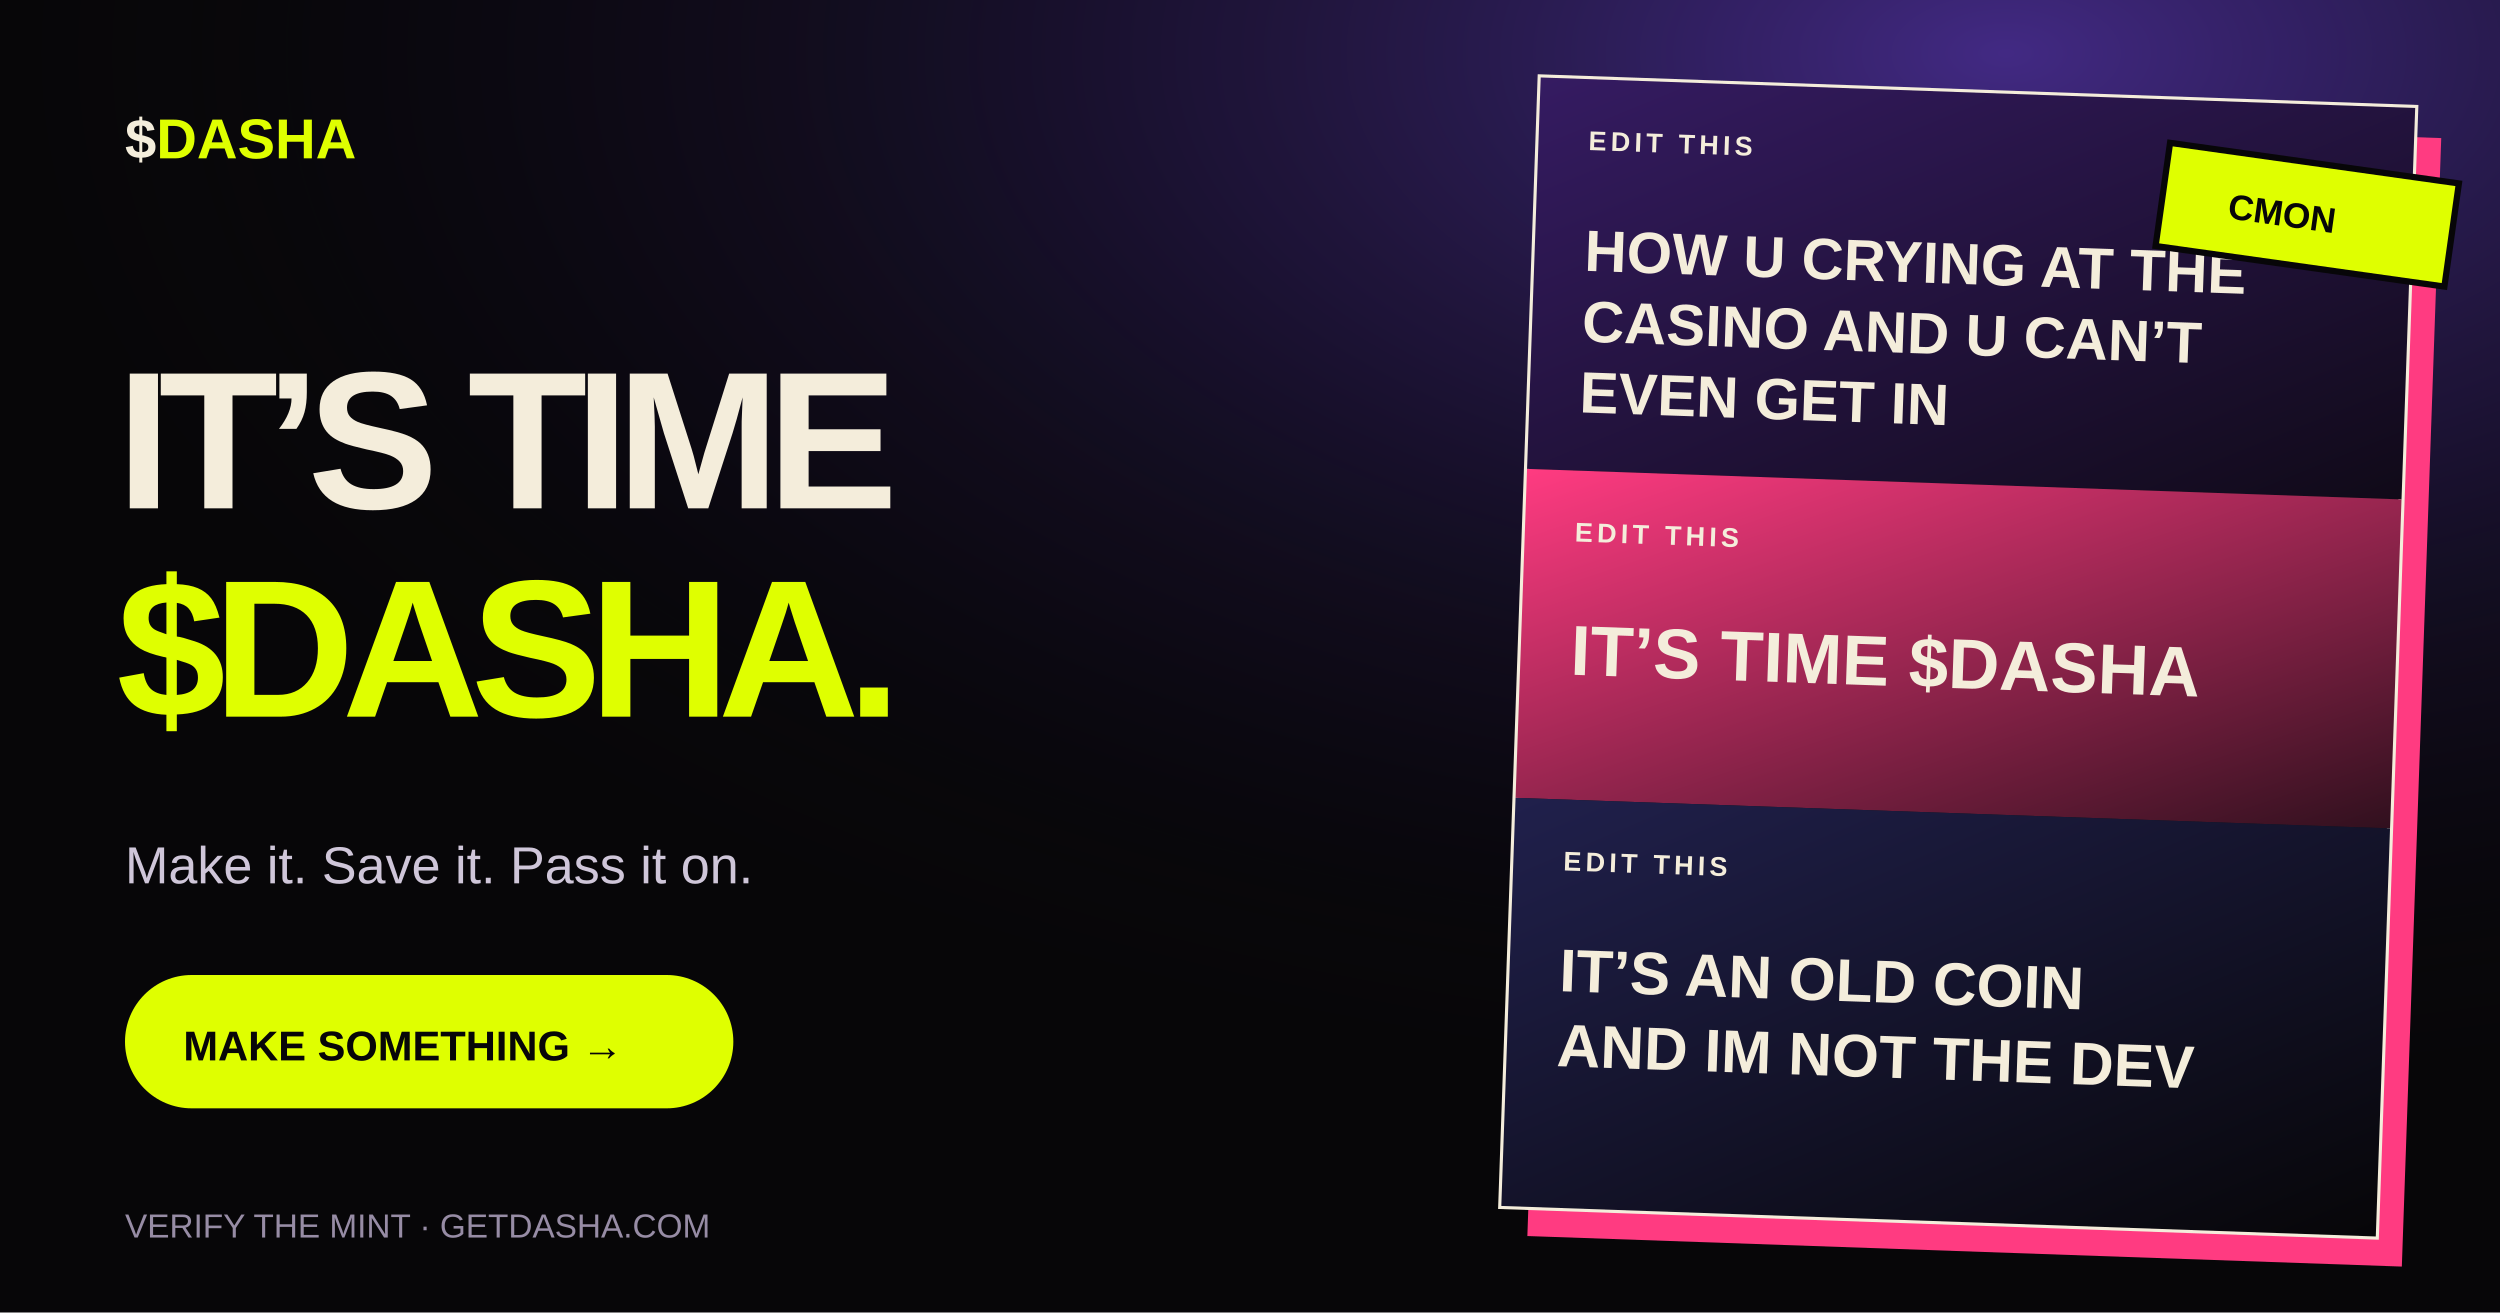
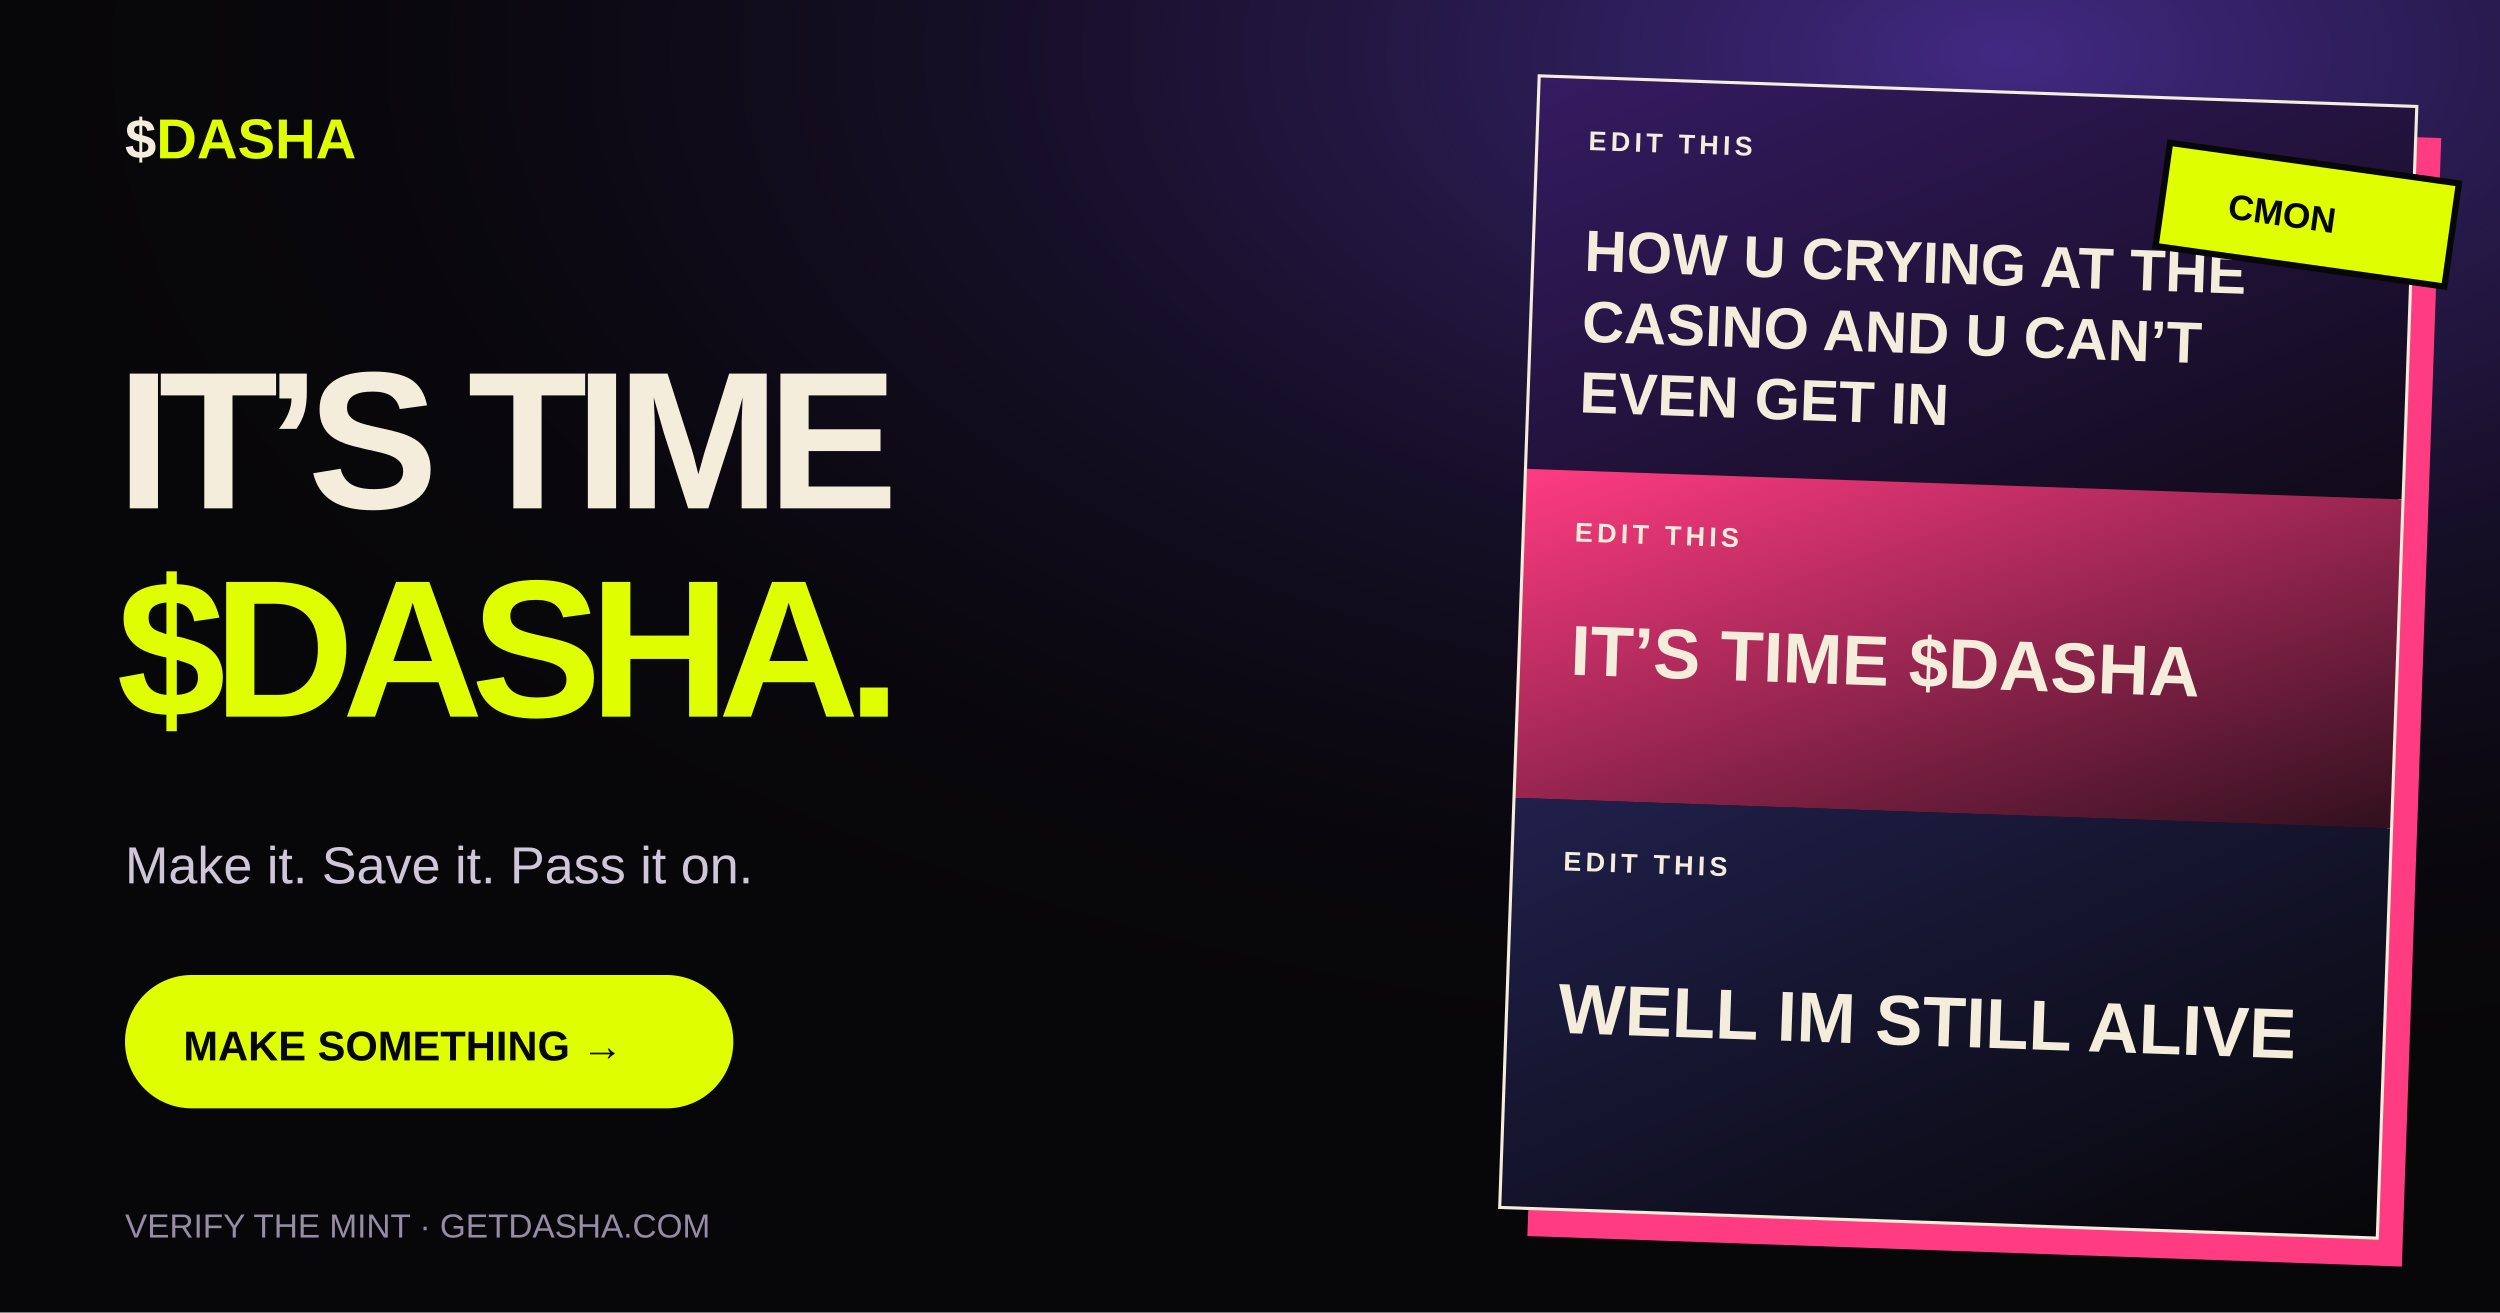
<svg xmlns="http://www.w3.org/2000/svg" viewBox="0 0 1200 630" width="1200" height="630" role="img" aria-labelledby="title desc">
  <defs>
    <radialGradient id="glow" cx="80%" cy="4%" r="82%">
      <stop stop-color="#7c4dff" stop-opacity=".5" />
      <stop offset="1" stop-color="#070608" stop-opacity="0" />
    </radialGradient>
    <linearGradient id="violet" x2="1" y2="1">
      <stop stop-color="#351b62" />
      <stop offset="1" stop-color="#100a18" />
    </linearGradient>
    <linearGradient id="pink" x2="1" y2="1">
      <stop stop-color="#ff3b81" />
      <stop offset="1" stop-color="#31101e" />
    </linearGradient>
    <linearGradient id="signal" x2="1" y2="1">
      <stop stop-color="#20204c" />
      <stop offset="1" stop-color="#070608" />
    </linearGradient>
  </defs>
  <rect width="1200" height="630" fill="#070608" />
  <rect width="1200" height="630" fill="url(#glow)" />
  <g font-family="Arial,Helvetica,sans-serif">
    <text x="60" y="76" fill="#f4eddb" font-size="27" font-weight="900">$<tspan fill="#dfff00">DASHA</tspan>
    </text>
    <text x="56" y="244" fill="#f4eddb" font-size="94" font-weight="900" letter-spacing="-6">IT’S TIME</text>
    <text x="56" y="344" fill="#dfff00" font-size="94" font-weight="900" letter-spacing="-6">$DASHA.</text>
    <text x="60" y="424" fill="#cfc6d9" font-size="25">Make it. Save it. Pass it on.</text>
    <rect x="60" y="468" width="292" height="64" rx="32" fill="#dfff00" />
    <text x="88" y="509" fill="#070608" font-size="20" font-weight="900">MAKE SOMETHING →</text>
    <text x="60" y="594" fill="#978ca5" font-size="16">VERIFY THE MINT · GETDASHA.COM</text>
    <g transform="translate(730 44) rotate(2 200 270)">
      <rect x="13" y="14" width="420" height="542" fill="#ff3b81" />
      <rect width="420" height="542" fill="#141119" stroke="#f4eddb" stroke-width="3" />
      <rect x="0" width="420" height="188" fill="url(#violet)" />
      <text x="24" y="34" fill="#f4eddb" font-size="13" font-weight="900" letter-spacing="2">EDIT THIS</text>
      <text x="24" y="92" fill="#f4eddb" font-size="28" font-weight="900">HOW U CRYING AT THE</text>
      <text x="24" y="126" fill="#f4eddb" font-size="28" font-weight="900">CASINO AND U CAN’T</text>
      <text x="24" y="160" fill="#f4eddb" font-size="28" font-weight="900">EVEN GET IN</text>
      <rect y="188" width="420" height="158" fill="url(#pink)" />
      <text x="24" y="222" fill="#f4eddb" font-size="13" font-weight="900" letter-spacing="2">EDIT THIS</text>
      <text x="24" y="286" fill="#f4eddb" font-size="34" font-weight="900">IT’S TIME $DASHA</text>
      <rect y="346" width="420" height="196" fill="url(#signal)" />
      <text x="24" y="380" fill="#f4eddb" font-size="13" font-weight="900" letter-spacing="2">EDIT THIS</text>
-       <text x="24" y="438" fill="#f4eddb" font-size="29" font-weight="900">IT’S AN OLD COIN</text>
-       <text x="24" y="474" fill="#f4eddb" font-size="29" font-weight="900">AND IM NOT THE DEV</text>
+       <text x="24" y="458" fill="#f4eddb" font-size="34" font-weight="900">WELL IM STILL ALIVE</text>
      <rect x="300" y="28" width="140" height="50" fill="#dfff00" stroke="#070608" stroke-width="3" transform="rotate(6 370 53)" />
      <text x="332" y="60" fill="#070608" font-size="17" font-weight="900" transform="rotate(6 370 53)">CMON</text>
    </g>
  </g>
</svg>
